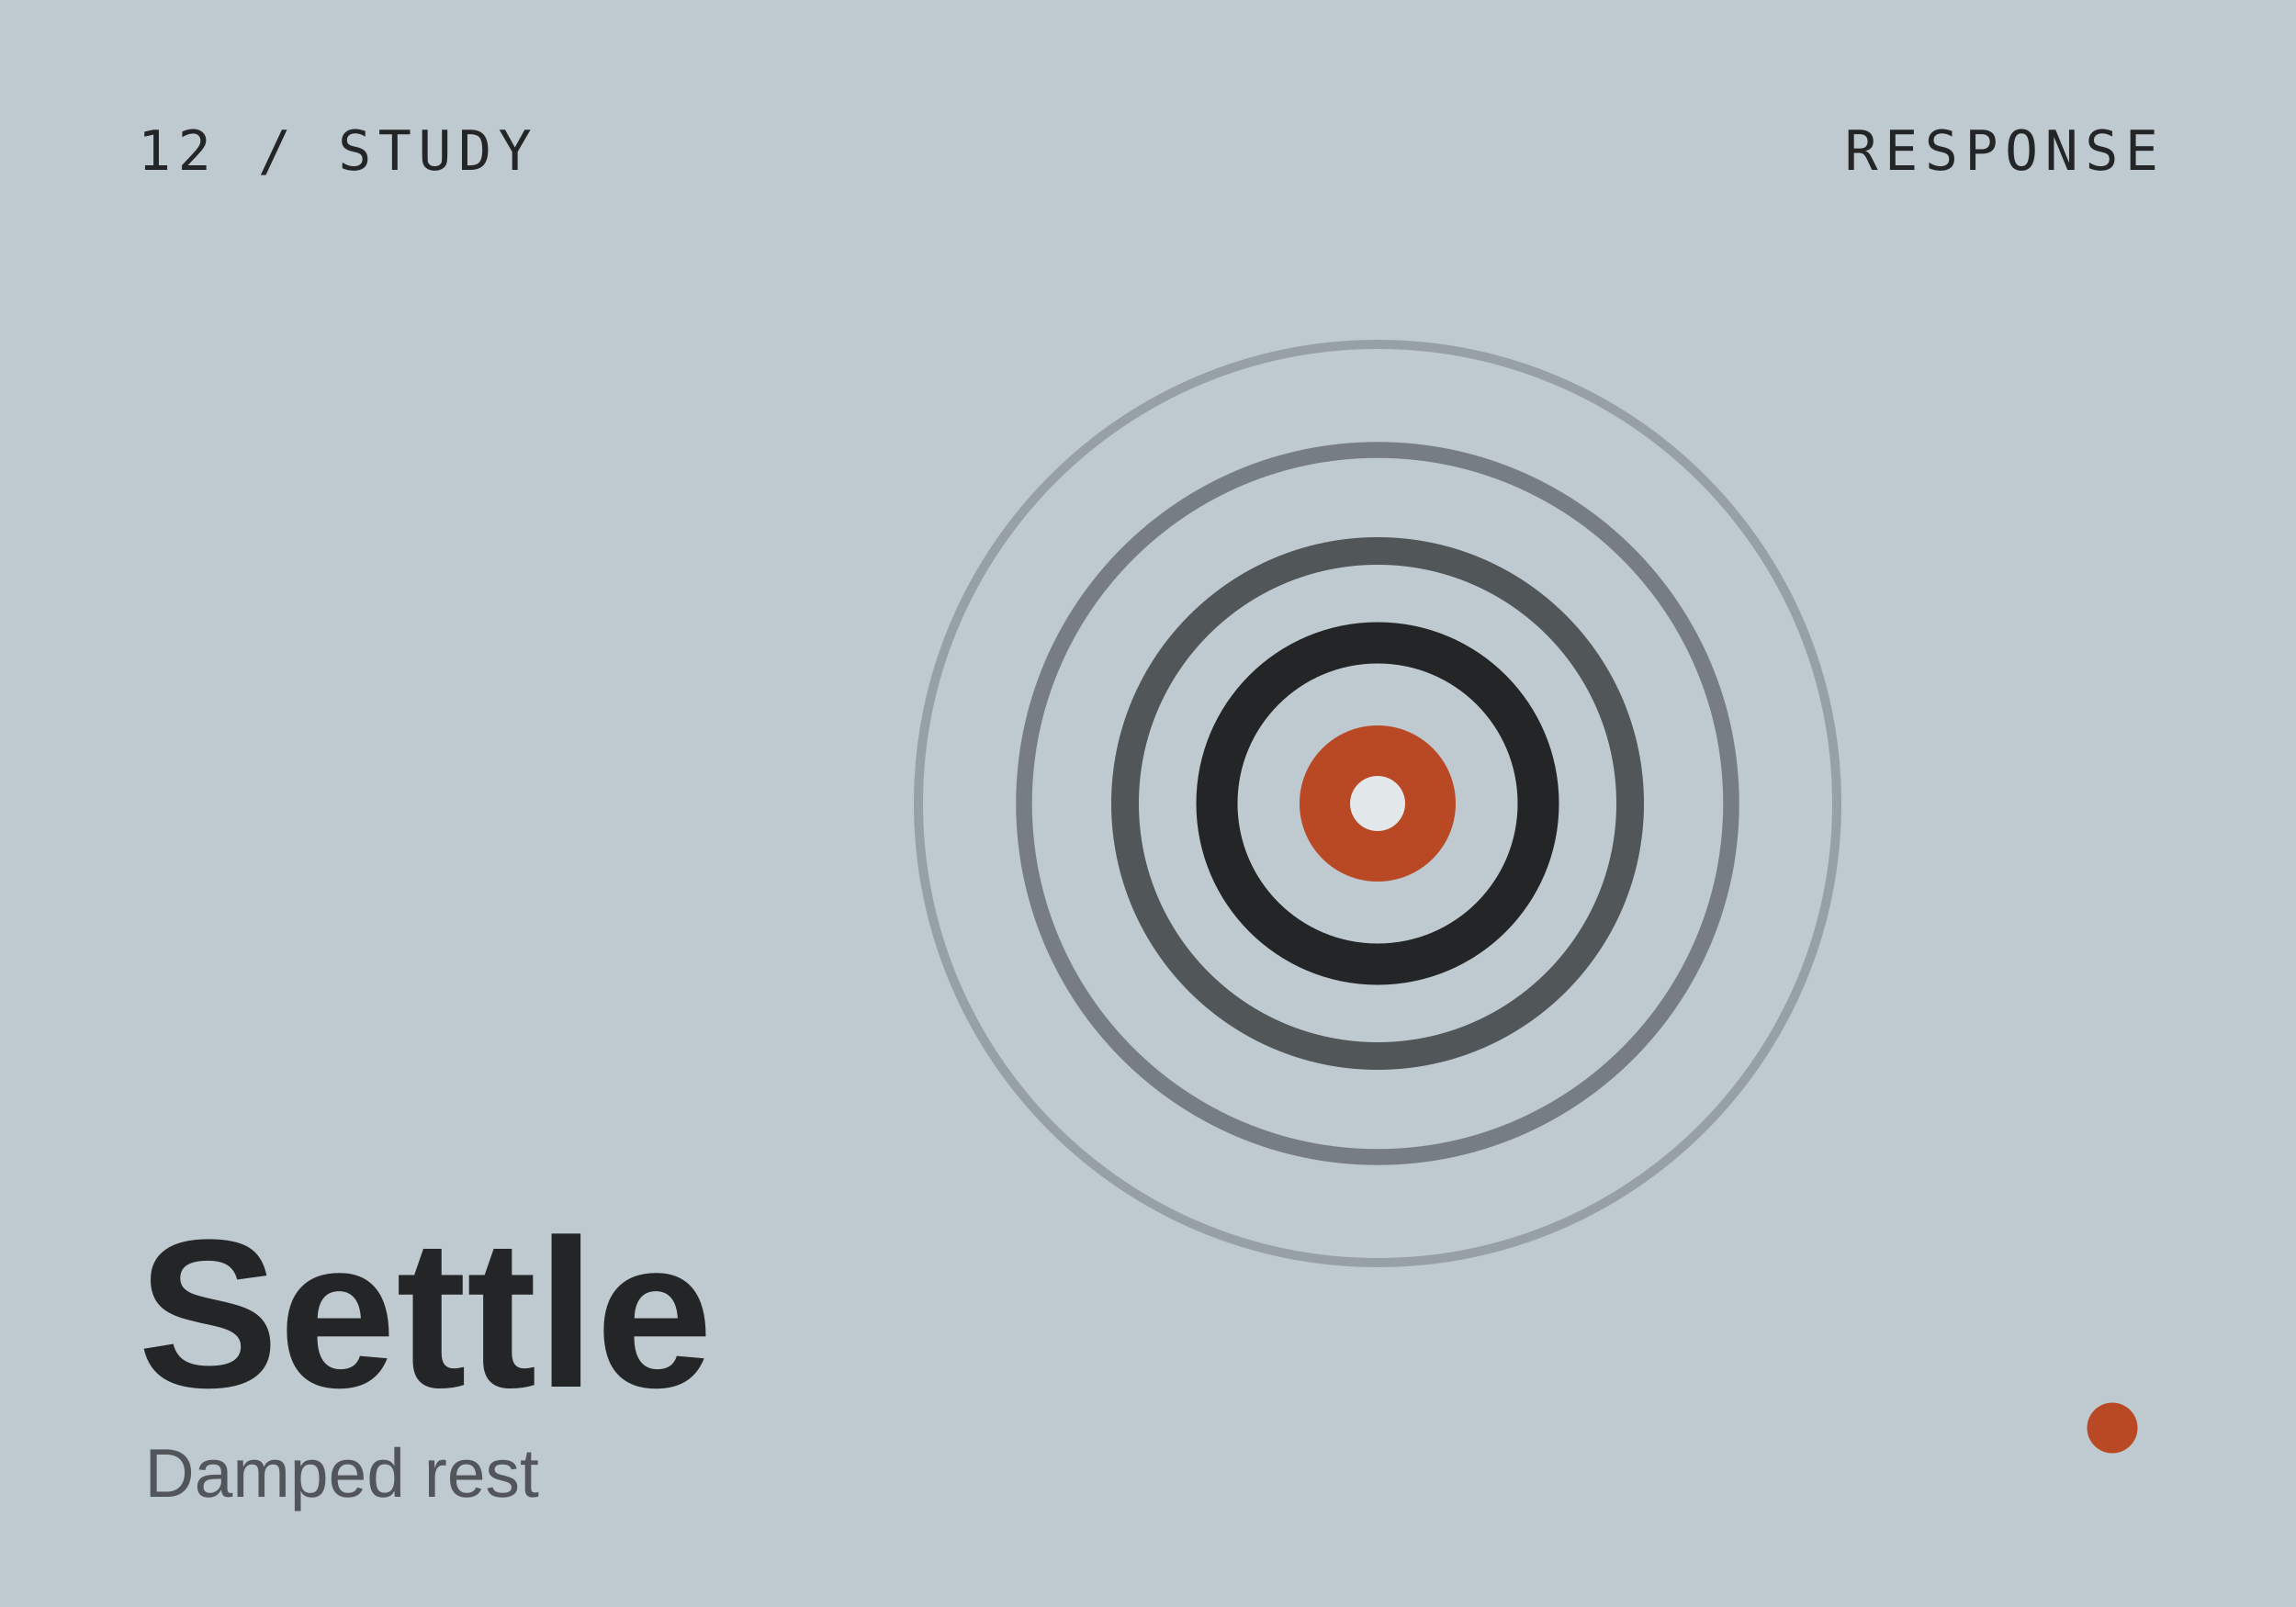
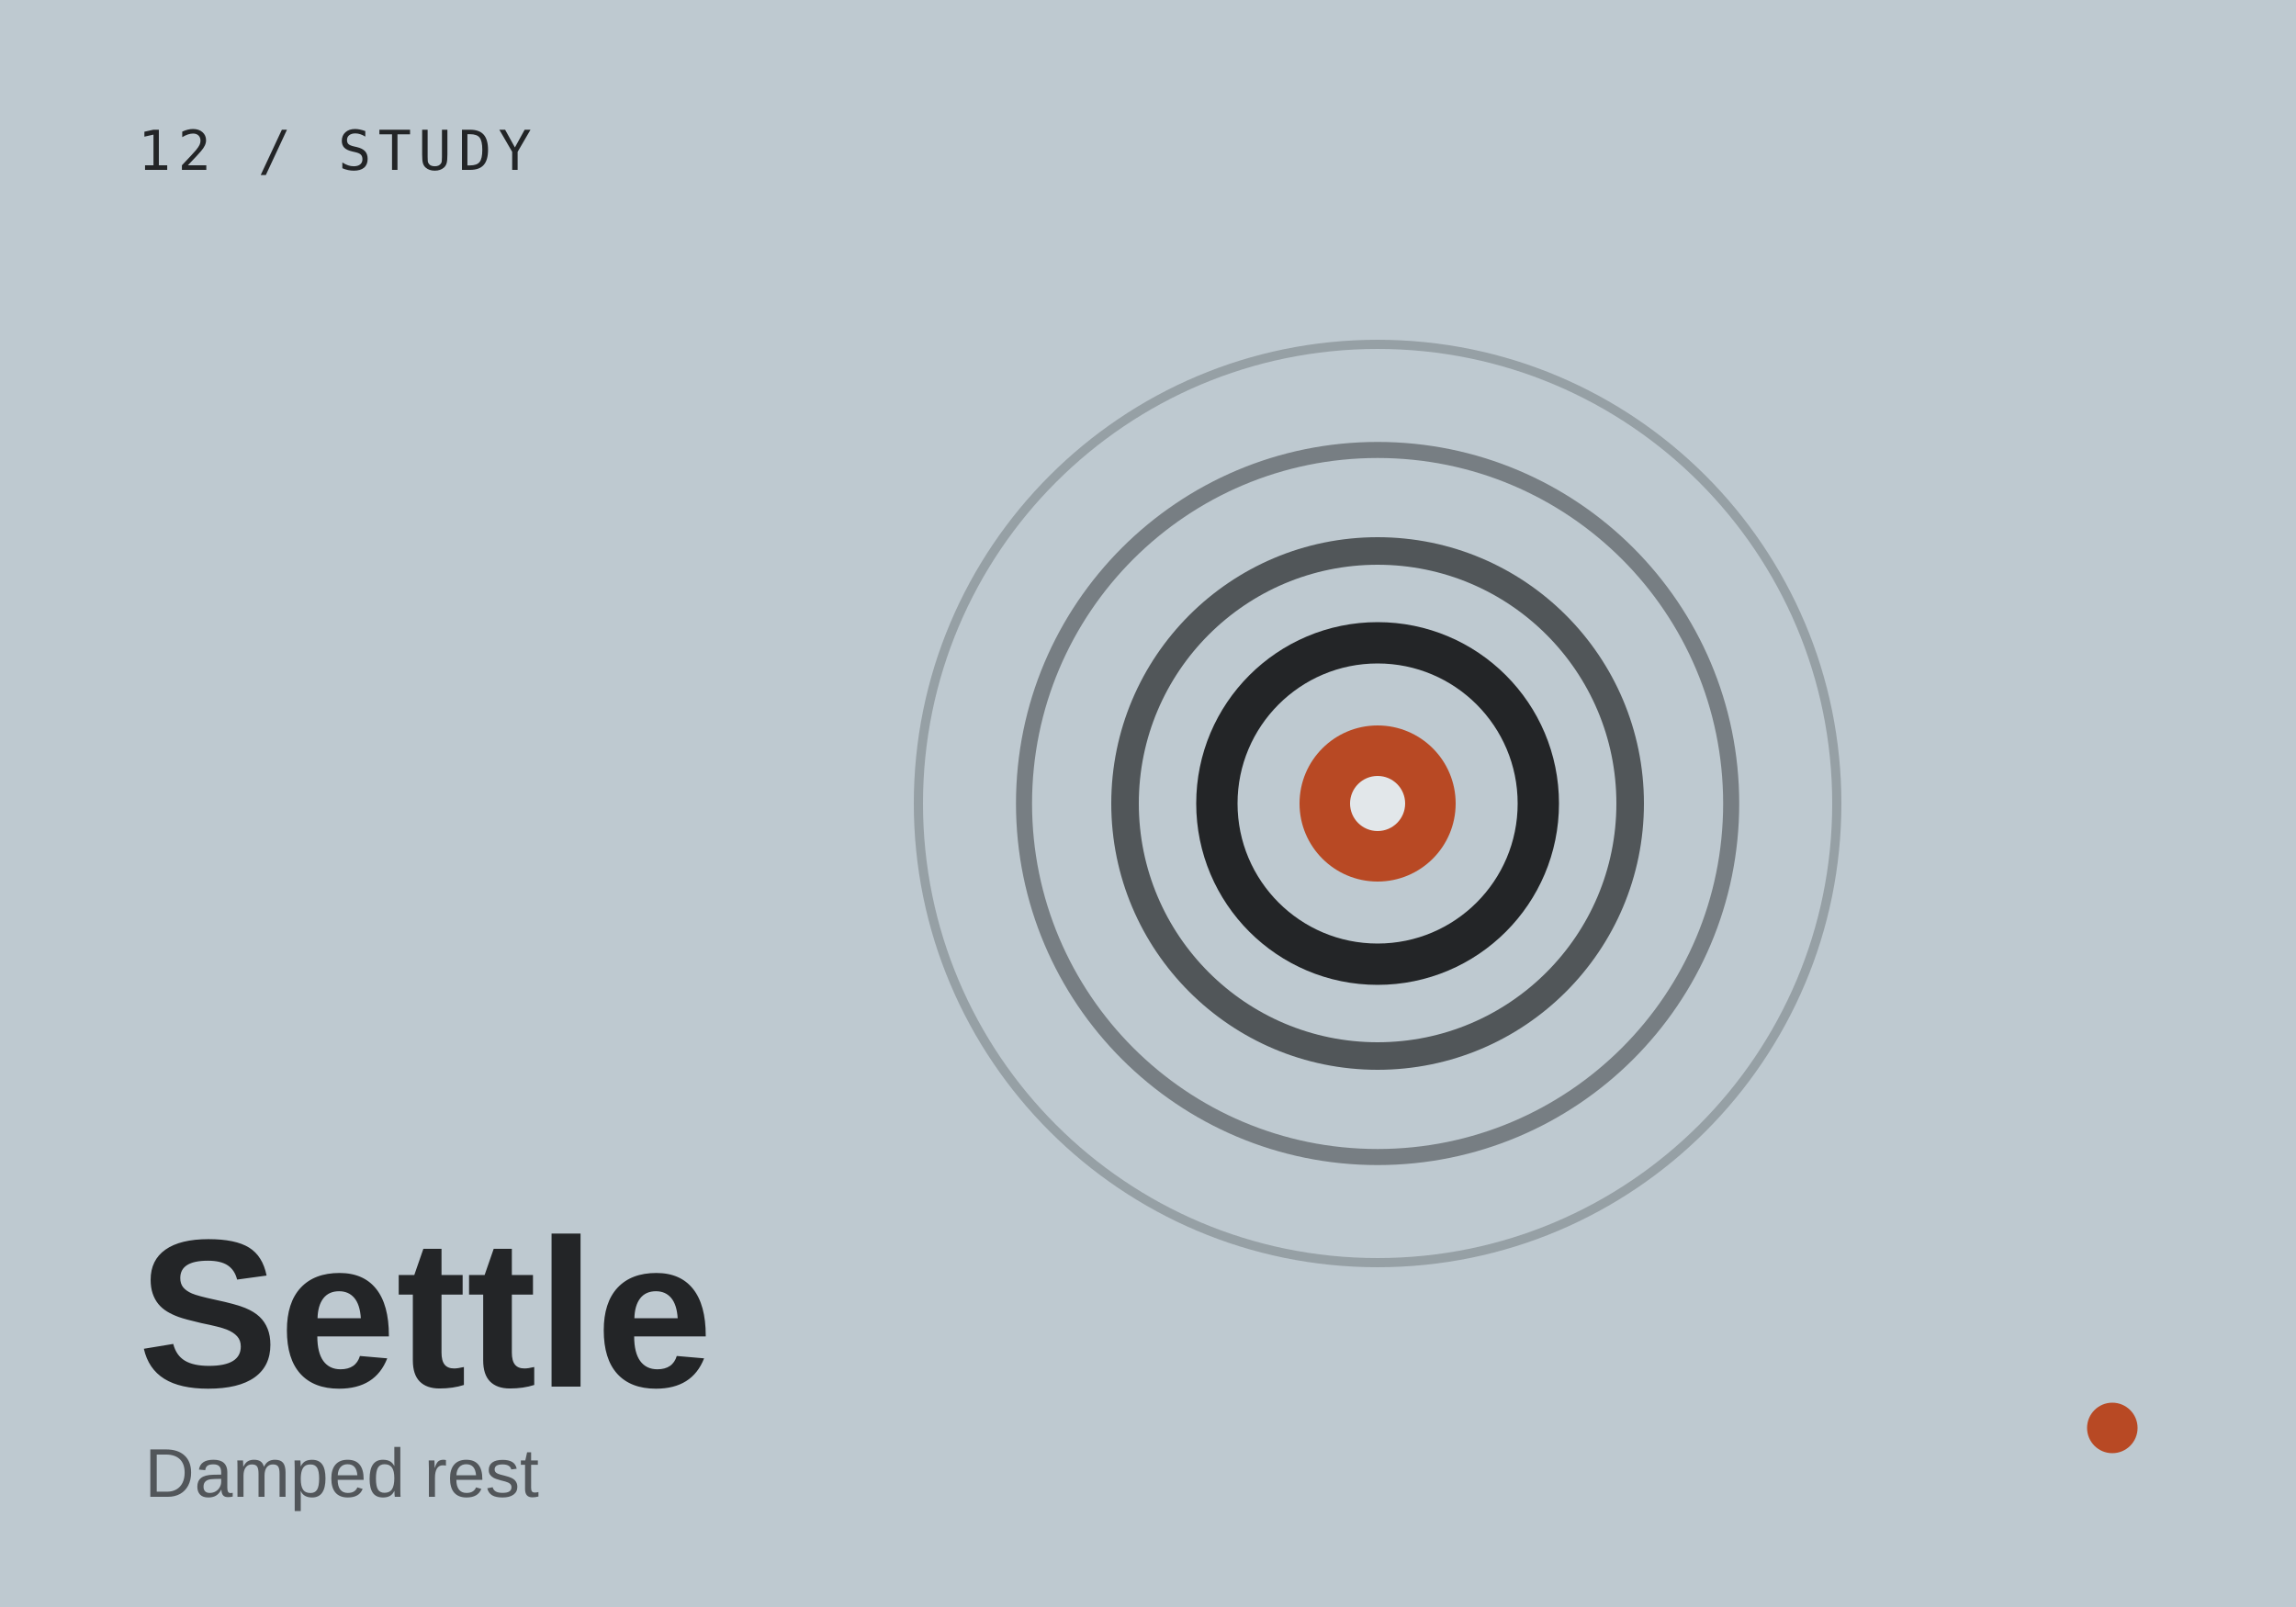
<svg xmlns="http://www.w3.org/2000/svg" width="1600" height="1120" viewBox="0 0 1000 700" role="img" aria-label="Settle study plate: concentric rings shrinking toward a rust core">
  <style>text{font-family:Arial,Helvetica,sans-serif} .mono{font-family:Consolas,monospace;letter-spacing:3px}</style>
  <rect x="0" y="0" width="1000" height="700" rx="0" fill="#bec9d0" />
  <text x="60" y="74" font-size="24" fill="#232527" font-weight="400" class="mono">12 / STUDY</text>
-   <text x="940" y="74" font-size="24" fill="#232527" font-weight="400" class="mono" text-anchor="end">RESPONSE</text>
  <g transform="translate(100 80)">
    <circle cx="500" cy="270" r="200" fill="none" stroke="#232527" stroke-opacity="0.25" stroke-width="4" />
    <circle cx="500" cy="270" r="154" fill="none" stroke="#232527" stroke-opacity="0.45" stroke-width="7" />
    <circle cx="500" cy="270" r="110" fill="none" stroke="#232527" stroke-opacity="0.7" stroke-width="12" />
    <circle cx="500" cy="270" r="70" fill="none" stroke="#232527" stroke-width="18" />
    <circle cx="500" cy="270" r="34" fill="#b84924" />
    <circle cx="500" cy="270" r="12" fill="#e2e7ea" />
  </g>
  <text x="60" y="604" font-size="92" fill="#232527" font-weight="700">Settle</text>
  <text x="63" y="652" font-size="30" fill="#52565a" font-weight="400">Damped rest</text>
  <circle cx="920" cy="622" r="11" fill="#b84924" />
</svg>
